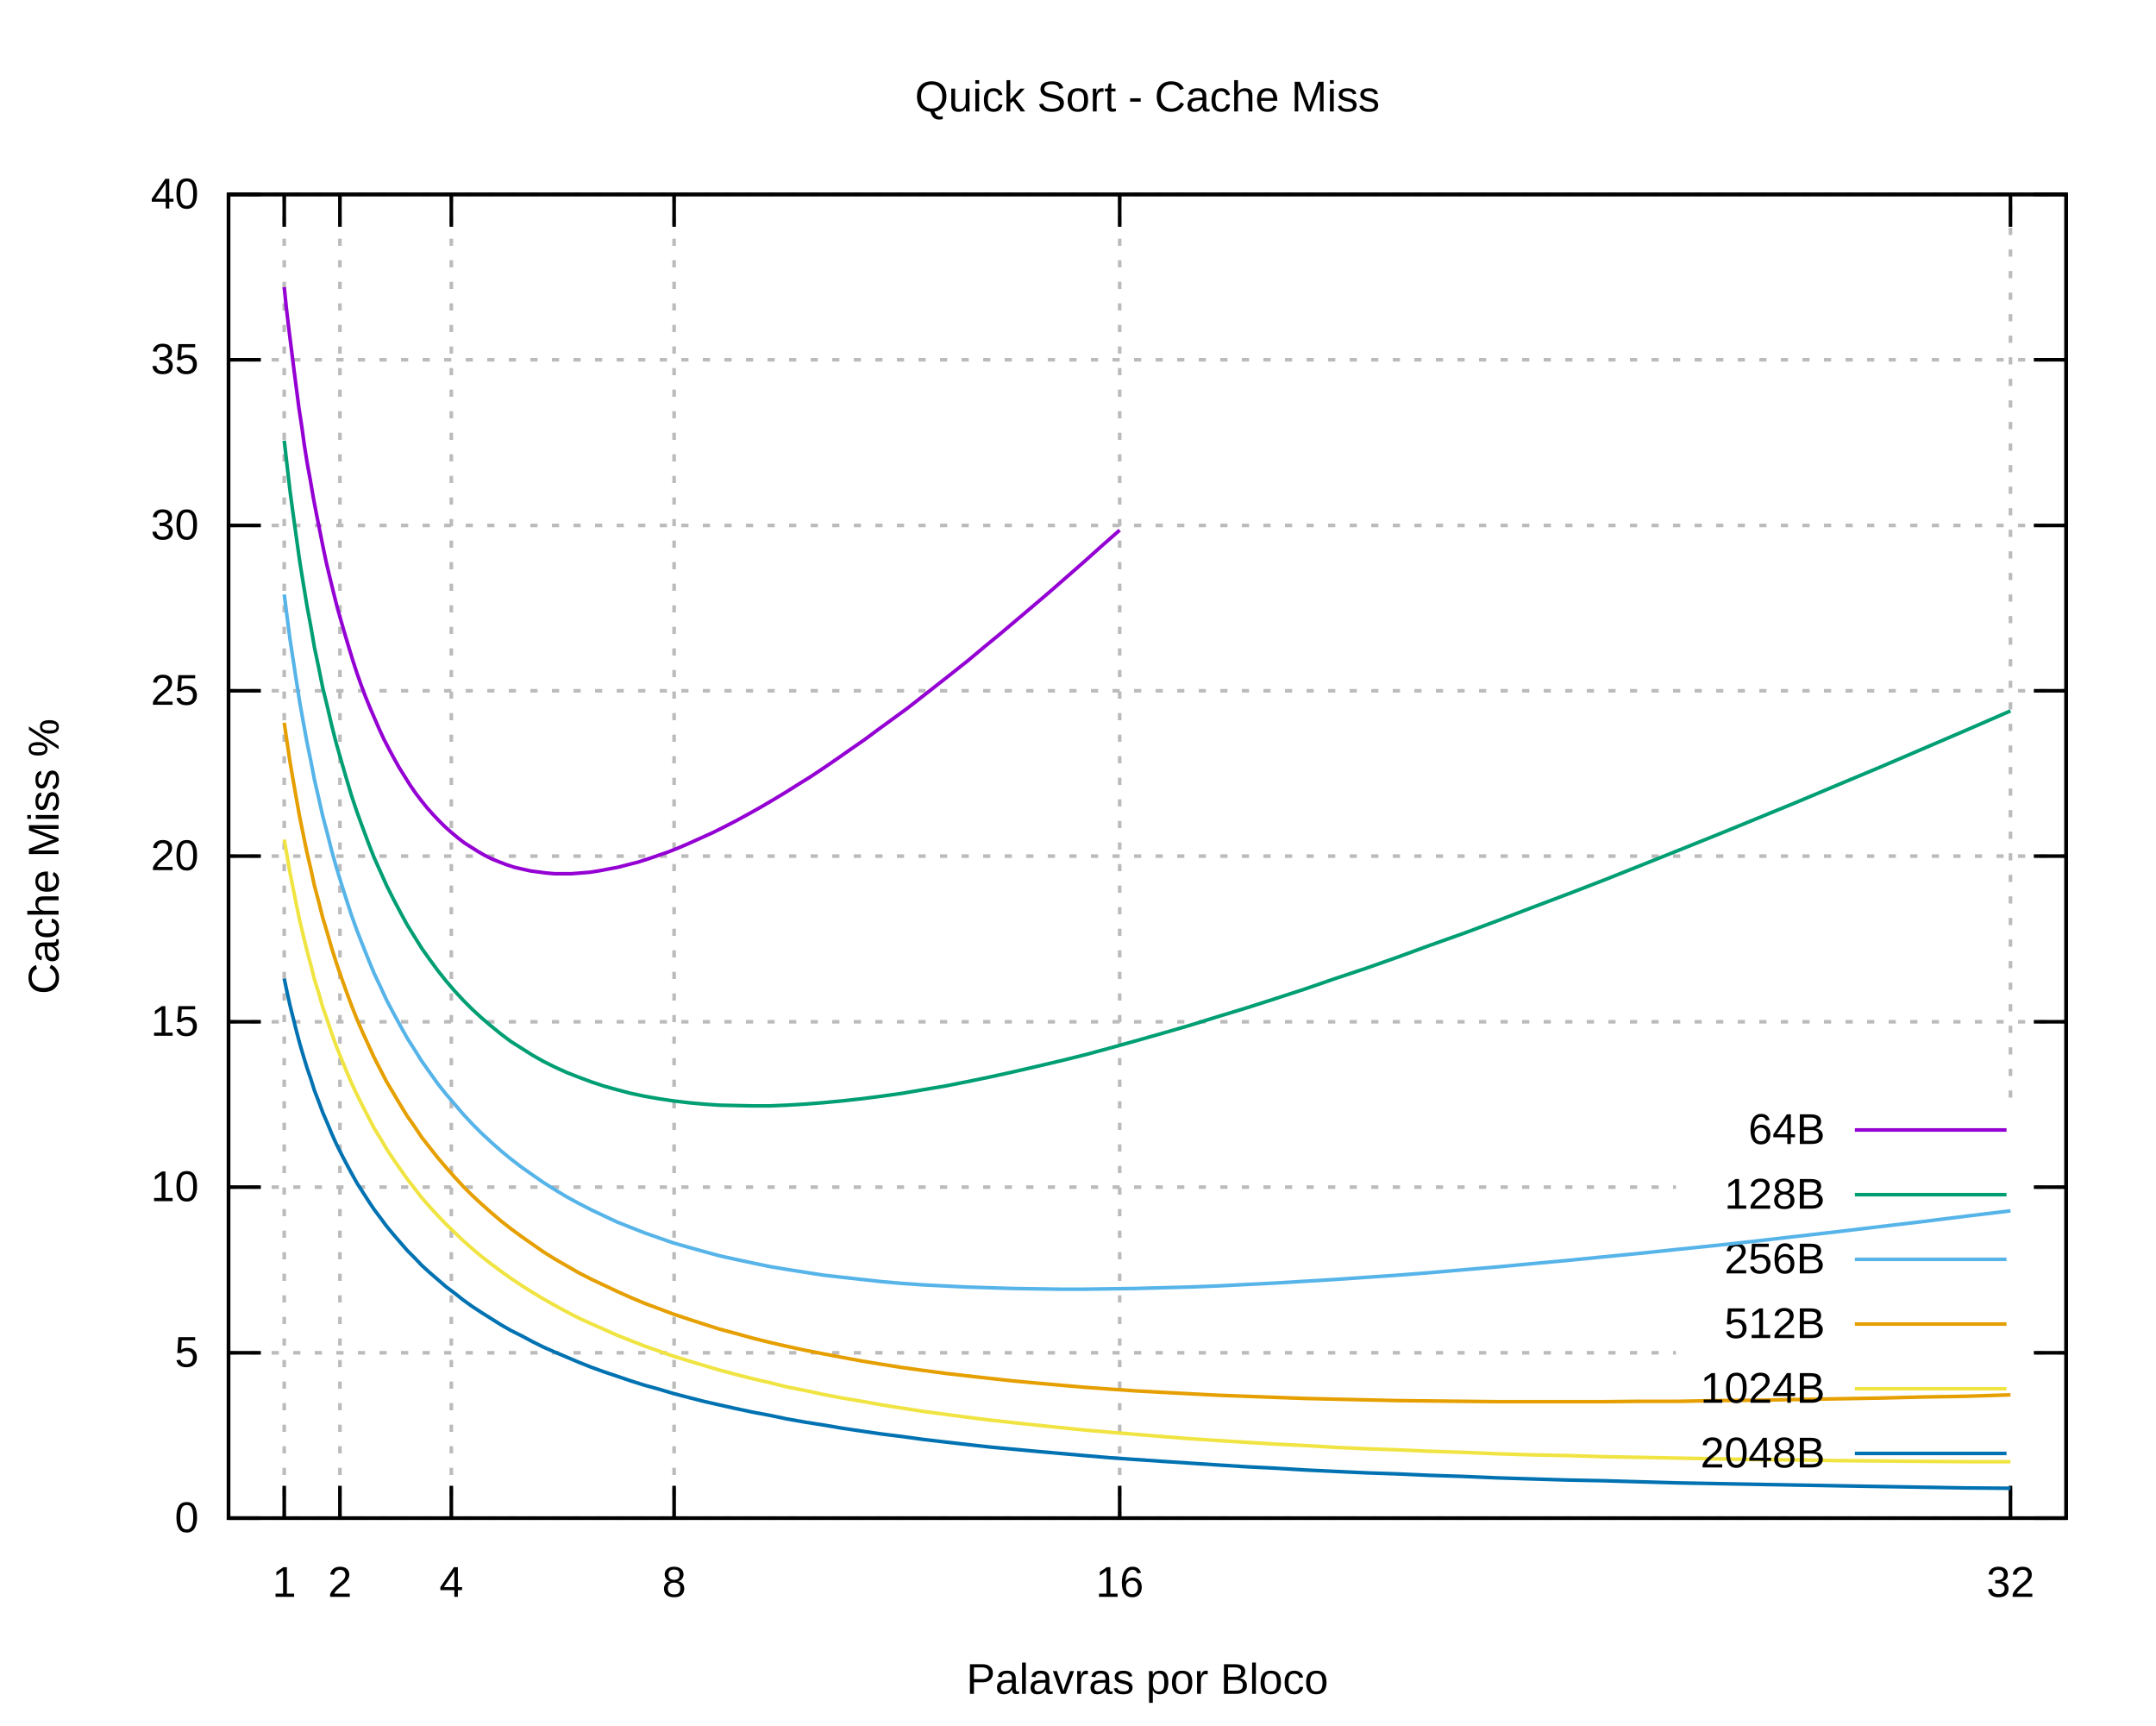
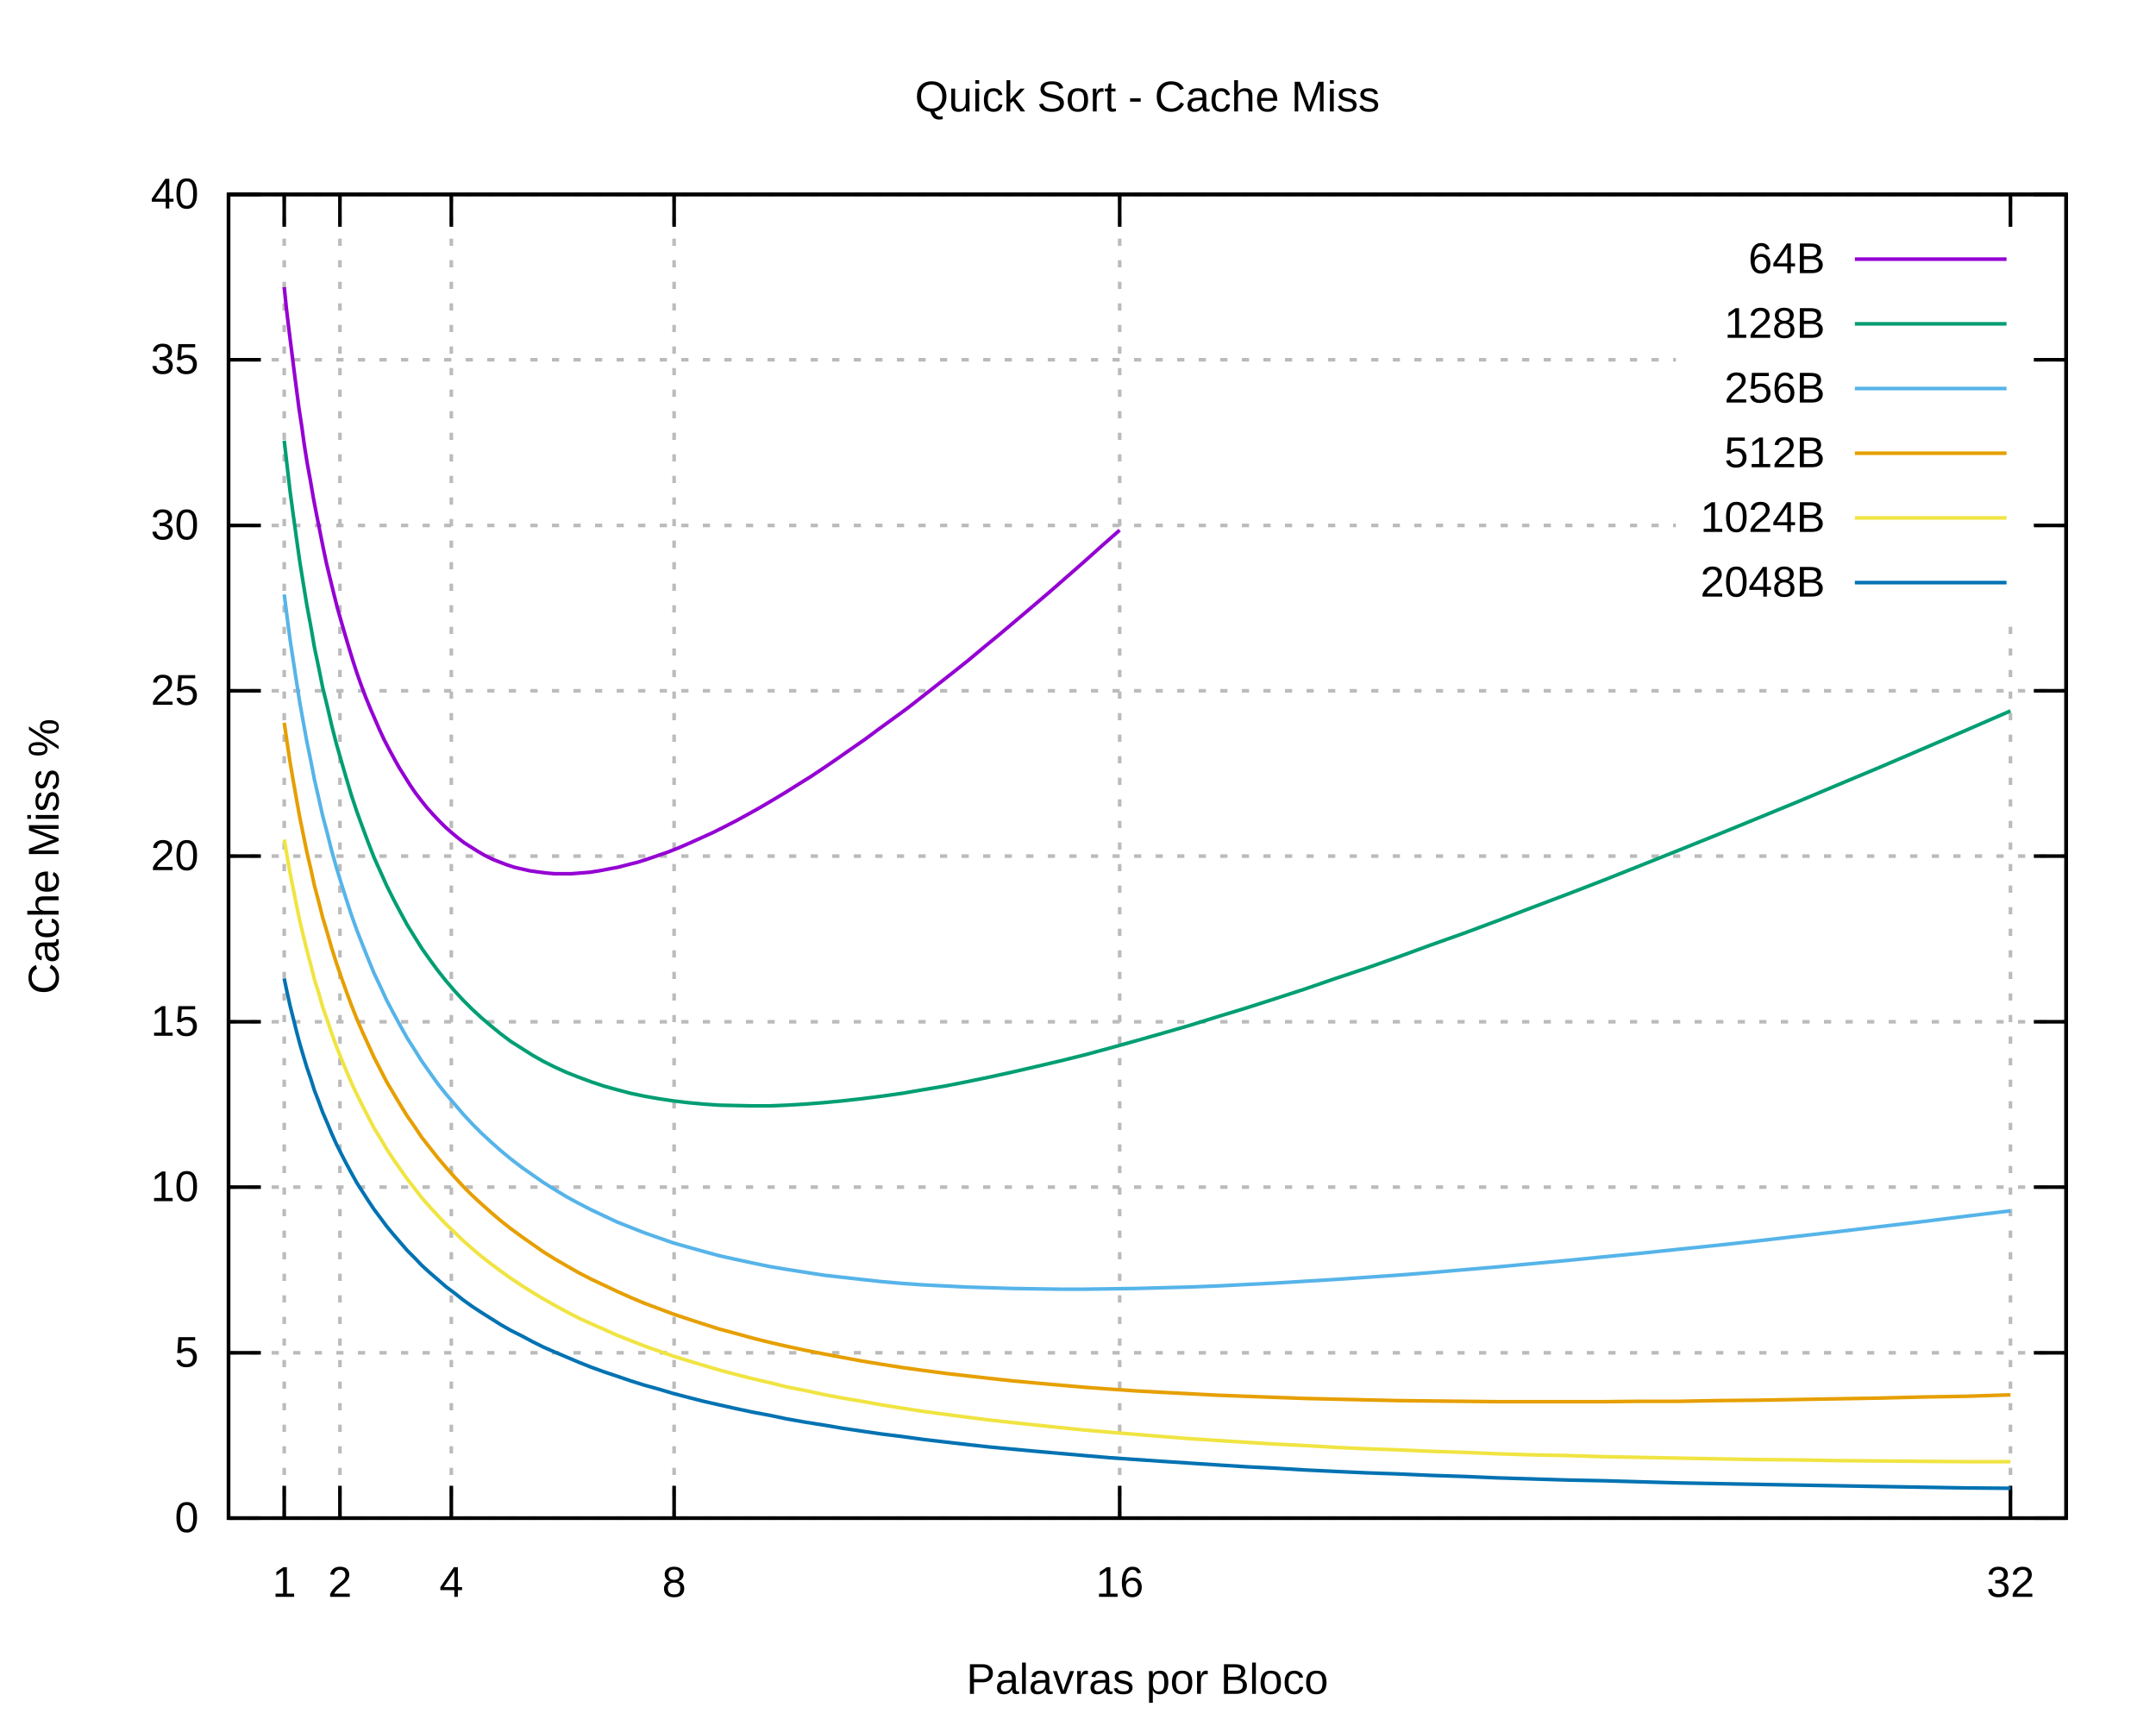
<svg xmlns="http://www.w3.org/2000/svg" xmlns:xlink="http://www.w3.org/1999/xlink" width="600" height="480" viewBox="0 0 600 480">
  <g id="gnuplot_canvas">
    <rect x="0" y="0" width="600" height="480" fill="none" />
    <defs>
      <circle id="gpDot" r="0.5" stroke-width="0.5" stroke="currentColor" />
      <path id="gpPt0" stroke-width="0.222" stroke="currentColor" d="M-1,0 h2 M0,-1 v2" />
      <path id="gpPt1" stroke-width="0.222" stroke="currentColor" d="M-1,-1 L1,1 M1,-1 L-1,1" />
      <path id="gpPt2" stroke-width="0.222" stroke="currentColor" d="M-1,0 L1,0 M0,-1 L0,1 M-1,-1 L1,1 M-1,1 L1,-1" />
      <rect id="gpPt3" stroke-width="0.222" stroke="currentColor" x="-1" y="-1" width="2" height="2" />
      <rect id="gpPt4" stroke-width="0.222" stroke="currentColor" fill="currentColor" x="-1" y="-1" width="2" height="2" />
      <circle id="gpPt5" stroke-width="0.222" stroke="currentColor" cx="0" cy="0" r="1" />
      <use xlink:href="#gpPt5" id="gpPt6" fill="currentColor" stroke="none" />
      <path id="gpPt7" stroke-width="0.222" stroke="currentColor" d="M0,-1.33 L-1.33,0.67 L1.33,0.67 z" />
      <use xlink:href="#gpPt7" id="gpPt8" fill="currentColor" stroke="none" />
      <use xlink:href="#gpPt7" id="gpPt9" stroke="currentColor" transform="rotate(180)" />
      <use xlink:href="#gpPt9" id="gpPt10" fill="currentColor" stroke="none" />
      <use xlink:href="#gpPt3" id="gpPt11" stroke="currentColor" transform="rotate(45)" />
      <use xlink:href="#gpPt11" id="gpPt12" fill="currentColor" stroke="none" />
      <path id="gpPt13" stroke-width="0.222" stroke="currentColor" d="M0,1.330 L1.265,0.411 L0.782,-1.067 L-0.782,-1.076 L-1.265,0.411 z" />
      <use xlink:href="#gpPt13" id="gpPt14" fill="currentColor" stroke="none" />
      <filter id="textbox" filterUnits="objectBoundingBox" x="0" y="0" height="1" width="1">
        <feFlood flood-color="white" flood-opacity="1" result="bgnd" />
        <feComposite in="SourceGraphic" in2="bgnd" operator="atop" />
      </filter>
      <filter id="greybox" filterUnits="objectBoundingBox" x="0" y="0" height="1" width="1">
        <feFlood flood-color="lightgrey" flood-opacity="1" result="grey" />
        <feComposite in="SourceGraphic" in2="grey" operator="atop" />
      </filter>
    </defs>
    <g fill="none" color="white" stroke="black" stroke-width="1.00" stroke-linecap="butt" stroke-linejoin="miter">
</g>
    <g fill="none" color="black" stroke="currentColor" stroke-width="1.00" stroke-linecap="butt" stroke-linejoin="miter">
</g>
    <g fill="none" color="gray" stroke="currentColor" stroke-width="1.00" stroke-linecap="butt" stroke-linejoin="miter">
      <path stroke="rgb(187, 187, 187)" stroke-dasharray="2,4" class="gridline" d="M63.6,422.4 L575.0,422.4  " />
    </g>
    <g fill="none" color="black" stroke="currentColor" stroke-width="1.00" stroke-linecap="butt" stroke-linejoin="miter">
      <path stroke="black" d="M63.6,422.4 L72.6,422.4 M575.0,422.4 L566.0,422.4  " />
      <g transform="translate(55.3,426.3)" stroke="none" fill="black" font-family="Arial" font-size="12.00" text-anchor="end">
        <text>
          <tspan font-family="Arial"> 0</tspan>
        </text>
      </g>
    </g>
    <g fill="none" color="black" stroke="currentColor" stroke-width="1.00" stroke-linecap="butt" stroke-linejoin="miter">
</g>
    <g fill="none" color="gray" stroke="currentColor" stroke-width="1.00" stroke-linecap="butt" stroke-linejoin="miter">
-       <path stroke="rgb(187, 187, 187)" stroke-dasharray="2,4" class="gridline" d="M63.6,376.4 L466.4,376.4 M566.7,376.4 L575.0,376.4  " />
+       <path stroke="rgb(187, 187, 187)" stroke-dasharray="2,4" class="gridline" d="M63.6,376.4 L575.0,376.4  " />
    </g>
    <g fill="none" color="black" stroke="currentColor" stroke-width="1.00" stroke-linecap="butt" stroke-linejoin="miter">
      <path stroke="black" d="M63.6,376.4 L72.6,376.4 M575.0,376.4 L566.0,376.4  " />
      <g transform="translate(55.3,380.3)" stroke="none" fill="black" font-family="Arial" font-size="12.00" text-anchor="end">
        <text>
          <tspan font-family="Arial"> 5</tspan>
        </text>
      </g>
    </g>
    <g fill="none" color="black" stroke="currentColor" stroke-width="1.00" stroke-linecap="butt" stroke-linejoin="miter">
</g>
    <g fill="none" color="gray" stroke="currentColor" stroke-width="1.00" stroke-linecap="butt" stroke-linejoin="miter">
-       <path stroke="rgb(187, 187, 187)" stroke-dasharray="2,4" class="gridline" d="M63.6,330.3 L466.4,330.3 M566.7,330.3 L575.0,330.3  " />
+       <path stroke="rgb(187, 187, 187)" stroke-dasharray="2,4" class="gridline" d="M63.6,330.3 L575.0,330.3  " />
    </g>
    <g fill="none" color="black" stroke="currentColor" stroke-width="1.00" stroke-linecap="butt" stroke-linejoin="miter">
      <path stroke="black" d="M63.6,330.3 L72.6,330.3 M575.0,330.3 L566.0,330.3  " />
      <g transform="translate(55.3,334.2)" stroke="none" fill="black" font-family="Arial" font-size="12.00" text-anchor="end">
        <text>
          <tspan font-family="Arial"> 10</tspan>
        </text>
      </g>
    </g>
    <g fill="none" color="black" stroke="currentColor" stroke-width="1.00" stroke-linecap="butt" stroke-linejoin="miter">
</g>
    <g fill="none" color="gray" stroke="currentColor" stroke-width="1.00" stroke-linecap="butt" stroke-linejoin="miter">
      <path stroke="rgb(187, 187, 187)" stroke-dasharray="2,4" class="gridline" d="M63.6,284.3 L575.0,284.3  " />
    </g>
    <g fill="none" color="black" stroke="currentColor" stroke-width="1.00" stroke-linecap="butt" stroke-linejoin="miter">
      <path stroke="black" d="M63.6,284.3 L72.6,284.3 M575.0,284.3 L566.0,284.3  " />
      <g transform="translate(55.3,288.2)" stroke="none" fill="black" font-family="Arial" font-size="12.00" text-anchor="end">
        <text>
          <tspan font-family="Arial"> 15</tspan>
        </text>
      </g>
    </g>
    <g fill="none" color="black" stroke="currentColor" stroke-width="1.00" stroke-linecap="butt" stroke-linejoin="miter">
</g>
    <g fill="none" color="gray" stroke="currentColor" stroke-width="1.00" stroke-linecap="butt" stroke-linejoin="miter">
      <path stroke="rgb(187, 187, 187)" stroke-dasharray="2,4" class="gridline" d="M63.6,238.2 L575.0,238.2  " />
    </g>
    <g fill="none" color="black" stroke="currentColor" stroke-width="1.00" stroke-linecap="butt" stroke-linejoin="miter">
      <path stroke="black" d="M63.6,238.2 L72.6,238.2 M575.0,238.2 L566.0,238.2  " />
      <g transform="translate(55.3,242.1)" stroke="none" fill="black" font-family="Arial" font-size="12.00" text-anchor="end">
        <text>
          <tspan font-family="Arial"> 20</tspan>
        </text>
      </g>
    </g>
    <g fill="none" color="black" stroke="currentColor" stroke-width="1.00" stroke-linecap="butt" stroke-linejoin="miter">
</g>
    <g fill="none" color="gray" stroke="currentColor" stroke-width="1.00" stroke-linecap="butt" stroke-linejoin="miter">
      <path stroke="rgb(187, 187, 187)" stroke-dasharray="2,4" class="gridline" d="M63.6,192.2 L575.0,192.2  " />
    </g>
    <g fill="none" color="black" stroke="currentColor" stroke-width="1.00" stroke-linecap="butt" stroke-linejoin="miter">
      <path stroke="black" d="M63.6,192.2 L72.6,192.2 M575.0,192.2 L566.0,192.2  " />
      <g transform="translate(55.3,196.1)" stroke="none" fill="black" font-family="Arial" font-size="12.00" text-anchor="end">
        <text>
          <tspan font-family="Arial"> 25</tspan>
        </text>
      </g>
    </g>
    <g fill="none" color="black" stroke="currentColor" stroke-width="1.00" stroke-linecap="butt" stroke-linejoin="miter">
</g>
    <g fill="none" color="gray" stroke="currentColor" stroke-width="1.00" stroke-linecap="butt" stroke-linejoin="miter">
-       <path stroke="rgb(187, 187, 187)" stroke-dasharray="2,4" class="gridline" d="M63.6,146.2 L575.0,146.2  " />
+       <path stroke="rgb(187, 187, 187)" stroke-dasharray="2,4" class="gridline" d="M63.6,146.2 L466.4,146.2 M566.7,146.2 L575.0,146.2  " />
    </g>
    <g fill="none" color="black" stroke="currentColor" stroke-width="1.00" stroke-linecap="butt" stroke-linejoin="miter">
      <path stroke="black" d="M63.6,146.2 L72.6,146.2 M575.0,146.2 L566.0,146.2  " />
      <g transform="translate(55.3,150.1)" stroke="none" fill="black" font-family="Arial" font-size="12.00" text-anchor="end">
        <text>
          <tspan font-family="Arial"> 30</tspan>
        </text>
      </g>
    </g>
    <g fill="none" color="black" stroke="currentColor" stroke-width="1.00" stroke-linecap="butt" stroke-linejoin="miter">
</g>
    <g fill="none" color="gray" stroke="currentColor" stroke-width="1.00" stroke-linecap="butt" stroke-linejoin="miter">
-       <path stroke="rgb(187, 187, 187)" stroke-dasharray="2,4" class="gridline" d="M63.6,100.1 L575.0,100.1  " />
+       <path stroke="rgb(187, 187, 187)" stroke-dasharray="2,4" class="gridline" d="M63.6,100.1 L466.4,100.1 M566.7,100.1 L575.0,100.1  " />
    </g>
    <g fill="none" color="black" stroke="currentColor" stroke-width="1.00" stroke-linecap="butt" stroke-linejoin="miter">
      <path stroke="black" d="M63.6,100.1 L72.6,100.1 M575.0,100.1 L566.0,100.1  " />
      <g transform="translate(55.3,104.0)" stroke="none" fill="black" font-family="Arial" font-size="12.00" text-anchor="end">
        <text>
          <tspan font-family="Arial"> 35</tspan>
        </text>
      </g>
    </g>
    <g fill="none" color="black" stroke="currentColor" stroke-width="1.00" stroke-linecap="butt" stroke-linejoin="miter">
</g>
    <g fill="none" color="gray" stroke="currentColor" stroke-width="1.00" stroke-linecap="butt" stroke-linejoin="miter">
      <path stroke="rgb(187, 187, 187)" stroke-dasharray="2,4" class="gridline" d="M63.6,54.1 L575.0,54.1  " />
    </g>
    <g fill="none" color="black" stroke="currentColor" stroke-width="1.00" stroke-linecap="butt" stroke-linejoin="miter">
      <path stroke="black" d="M63.6,54.1 L72.6,54.1 M575.0,54.1 L566.0,54.1  " />
      <g transform="translate(55.3,58.0)" stroke="none" fill="black" font-family="Arial" font-size="12.00" text-anchor="end">
        <text>
          <tspan font-family="Arial"> 40</tspan>
        </text>
      </g>
    </g>
    <g fill="none" color="black" stroke="currentColor" stroke-width="1.00" stroke-linecap="butt" stroke-linejoin="miter">
</g>
    <g fill="none" color="gray" stroke="currentColor" stroke-width="1.00" stroke-linecap="butt" stroke-linejoin="miter">
      <path stroke="rgb(187, 187, 187)" stroke-dasharray="2,4" class="gridline" d="M79.1,422.4 L79.1,54.1  " />
    </g>
    <g fill="none" color="black" stroke="currentColor" stroke-width="1.00" stroke-linecap="butt" stroke-linejoin="miter">
      <path stroke="black" d="M79.1,422.4 L79.1,413.4 M79.1,54.1 L79.1,63.1  " />
      <g transform="translate(79.1,444.3)" stroke="none" fill="black" font-family="Arial" font-size="12.00" text-anchor="middle">
        <text>
          <tspan font-family="Arial">1</tspan>
        </text>
      </g>
    </g>
    <g fill="none" color="black" stroke="currentColor" stroke-width="1.00" stroke-linecap="butt" stroke-linejoin="miter">
</g>
    <g fill="none" color="gray" stroke="currentColor" stroke-width="1.00" stroke-linecap="butt" stroke-linejoin="miter">
      <path stroke="rgb(187, 187, 187)" stroke-dasharray="2,4" class="gridline" d="M94.6,422.4 L94.6,54.1  " />
    </g>
    <g fill="none" color="black" stroke="currentColor" stroke-width="1.00" stroke-linecap="butt" stroke-linejoin="miter">
      <path stroke="black" d="M94.6,422.4 L94.6,413.4 M94.6,54.1 L94.6,63.1  " />
      <g transform="translate(94.6,444.3)" stroke="none" fill="black" font-family="Arial" font-size="12.00" text-anchor="middle">
        <text>
          <tspan font-family="Arial">2</tspan>
        </text>
      </g>
    </g>
    <g fill="none" color="black" stroke="currentColor" stroke-width="1.00" stroke-linecap="butt" stroke-linejoin="miter">
</g>
    <g fill="none" color="gray" stroke="currentColor" stroke-width="1.00" stroke-linecap="butt" stroke-linejoin="miter">
      <path stroke="rgb(187, 187, 187)" stroke-dasharray="2,4" class="gridline" d="M125.6,422.4 L125.6,54.1  " />
    </g>
    <g fill="none" color="black" stroke="currentColor" stroke-width="1.00" stroke-linecap="butt" stroke-linejoin="miter">
      <path stroke="black" d="M125.6,422.4 L125.6,413.4 M125.6,54.1 L125.6,63.1  " />
      <g transform="translate(125.6,444.3)" stroke="none" fill="black" font-family="Arial" font-size="12.00" text-anchor="middle">
        <text>
          <tspan font-family="Arial">4</tspan>
        </text>
      </g>
    </g>
    <g fill="none" color="black" stroke="currentColor" stroke-width="1.00" stroke-linecap="butt" stroke-linejoin="miter">
</g>
    <g fill="none" color="gray" stroke="currentColor" stroke-width="1.00" stroke-linecap="butt" stroke-linejoin="miter">
      <path stroke="rgb(187, 187, 187)" stroke-dasharray="2,4" class="gridline" d="M187.6,422.4 L187.6,54.1  " />
    </g>
    <g fill="none" color="black" stroke="currentColor" stroke-width="1.00" stroke-linecap="butt" stroke-linejoin="miter">
      <path stroke="black" d="M187.6,422.4 L187.6,413.4 M187.6,54.1 L187.6,63.1  " />
      <g transform="translate(187.6,444.3)" stroke="none" fill="black" font-family="Arial" font-size="12.00" text-anchor="middle">
        <text>
          <tspan font-family="Arial">8</tspan>
        </text>
      </g>
    </g>
    <g fill="none" color="black" stroke="currentColor" stroke-width="1.00" stroke-linecap="butt" stroke-linejoin="miter">
</g>
    <g fill="none" color="gray" stroke="currentColor" stroke-width="1.00" stroke-linecap="butt" stroke-linejoin="miter">
      <path stroke="rgb(187, 187, 187)" stroke-dasharray="2,4" class="gridline" d="M311.6,422.4 L311.6,54.1  " />
    </g>
    <g fill="none" color="black" stroke="currentColor" stroke-width="1.00" stroke-linecap="butt" stroke-linejoin="miter">
      <path stroke="black" d="M311.6,422.4 L311.6,413.4 M311.6,54.1 L311.6,63.1  " />
      <g transform="translate(311.6,444.3)" stroke="none" fill="black" font-family="Arial" font-size="12.00" text-anchor="middle">
        <text>
          <tspan font-family="Arial">16</tspan>
        </text>
      </g>
    </g>
    <g fill="none" color="black" stroke="currentColor" stroke-width="1.00" stroke-linecap="butt" stroke-linejoin="miter">
</g>
    <g fill="none" color="gray" stroke="currentColor" stroke-width="1.00" stroke-linecap="butt" stroke-linejoin="miter">
-       <path stroke="rgb(187, 187, 187)" stroke-dasharray="2,4" class="gridline" d="M559.5,422.4 L559.5,413.4 M559.5,305.4 L559.5,54.1  " />
+       <path stroke="rgb(187, 187, 187)" stroke-dasharray="2,4" class="gridline" d="M559.5,422.4 L559.5,171.1 M559.5,63.1 L559.5,54.1  " />
    </g>
    <g fill="none" color="black" stroke="currentColor" stroke-width="1.00" stroke-linecap="butt" stroke-linejoin="miter">
      <path stroke="black" d="M559.5,422.4 L559.5,413.4 M559.5,54.1 L559.5,63.1  " />
      <g transform="translate(559.5,444.3)" stroke="none" fill="black" font-family="Arial" font-size="12.00" text-anchor="middle">
        <text>
          <tspan font-family="Arial">32</tspan>
        </text>
      </g>
    </g>
    <g fill="none" color="black" stroke="currentColor" stroke-width="1.00" stroke-linecap="butt" stroke-linejoin="miter">
</g>
    <g fill="none" color="black" stroke="currentColor" stroke-width="1.00" stroke-linecap="butt" stroke-linejoin="miter">
      <path stroke="black" d="M63.6,54.1 L63.6,422.4 L575.0,422.4 L575.0,54.1 L63.6,54.1 Z  " />
    </g>
    <g fill="none" color="black" stroke="currentColor" stroke-width="1.00" stroke-linecap="butt" stroke-linejoin="miter">
      <g transform="translate(16.3,238.3) rotate(270)" stroke="none" fill="black" font-family="Arial" font-size="12.00" text-anchor="middle">
        <text>
          <tspan font-family="Arial">Cache Miss %</tspan>
        </text>
      </g>
    </g>
    <g fill="none" color="black" stroke="currentColor" stroke-width="1.00" stroke-linecap="butt" stroke-linejoin="miter">
      <g transform="translate(319.3,471.3)" stroke="none" fill="black" font-family="Arial" font-size="12.00" text-anchor="middle">
        <text>
          <tspan font-family="Arial">Palavras por Bloco</tspan>
        </text>
      </g>
    </g>
    <g fill="none" color="black" stroke="currentColor" stroke-width="1.00" stroke-linecap="butt" stroke-linejoin="miter">
      <g transform="translate(319.3,31.0)" stroke="none" fill="black" font-family="Arial" font-size="12.00" text-anchor="middle">
        <text>
          <tspan font-family="Arial">Quick Sort - Cache Miss</tspan>
        </text>
      </g>
    </g>
    <g id="gnuplot_plot_1">
      <g fill="none" color="black" stroke="currentColor" stroke-width="1.00" stroke-linecap="butt" stroke-linejoin="miter">
-         <g transform="translate(507.9,318.3)" stroke="none" fill="black" font-family="Arial" font-size="12.00" text-anchor="end">
+         <g transform="translate(507.9,76.0)" stroke="none" fill="black" font-family="Arial" font-size="12.00" text-anchor="end">
          <text>
            <tspan font-family="Arial">64B</tspan>
          </text>
        </g>
      </g>
      <g fill="none" color="black" stroke="currentColor" stroke-width="1.00" stroke-linecap="butt" stroke-linejoin="miter">
-         <path stroke="rgb(148,   0, 211)" d="M516.2,314.4 L558.4,314.4 M79.1,79.9 L79.7,85.8 L80.4,91.6 L81.1,97.2 L81.8,102.8 L82.5,108.2   L83.2,113.6 L84.0,118.8 L84.7,123.9 L85.5,128.9 L86.4,133.8 L87.2,138.5 L88.1,143.2 L89.0,147.7   L89.9,152.2 L90.8,156.5 L91.8,160.7 L92.8,164.8 L93.8,168.8 L94.9,172.7 L96.0,176.5 L97.1,180.2   L98.2,183.8 L99.3,187.2 L100.5,190.6 L101.7,193.8 L103.0,197.0 L104.3,200.0 L105.6,203.0 L106.9,205.8   L108.3,208.5 L109.7,211.1 L111.1,213.6 L112.6,216.0 L114.1,218.4 L115.6,220.6 L117.2,222.7 L118.8,224.7   L120.4,226.5 L122.1,228.3 L123.8,230.0 L125.6,231.6 L127.4,233.1 L129.2,234.5 L131.1,235.7 L133.0,236.9   L134.9,238.0 L136.9,239.0 L138.9,239.8 L141.0,240.6 L143.1,241.3 L145.3,241.8 L147.5,242.3 L149.7,242.6   L152.0,242.9 L154.3,243.1 L156.7,243.1 L159.1,243.1 L161.6,242.9 L164.1,242.7 L166.7,242.3 L169.3,241.8   L172.0,241.3 L174.7,240.6 L177.5,239.9 L180.3,239.0 L183.2,238.0 L186.1,237.0 L189.1,235.8 L192.1,234.5   L195.2,233.1 L198.3,231.7 L201.5,230.1 L204.8,228.4 L208.1,226.6 L211.5,224.7 L214.9,222.7 L218.4,220.6   L221.9,218.4 L225.6,216.1 L229.2,213.7 L233.0,211.1 L236.7,208.5 L240.6,205.8 L244.5,202.9 L248.5,200.0   L252.6,197.0 L256.7,193.8 L260.9,190.5 L265.1,187.2 L269.5,183.7 L273.8,180.1 L278.3,176.4 L282.8,172.6   L287.4,168.7 L292.1,164.7 L296.9,160.5 L301.7,156.3 L306.6,151.9 L311.6,147.5  " />
+         <path stroke="rgb(148,   0, 211)" d="M516.2,72.1 L558.4,72.1 M79.1,79.9 L79.7,85.8 L80.4,91.6 L81.1,97.2 L81.8,102.8 L82.5,108.2   L83.2,113.6 L84.0,118.8 L84.7,123.9 L85.5,128.9 L86.4,133.8 L87.2,138.5 L88.1,143.2 L89.0,147.7   L89.9,152.2 L90.8,156.5 L91.8,160.7 L92.8,164.8 L93.8,168.8 L94.9,172.7 L96.0,176.5 L97.1,180.2   L98.2,183.8 L99.3,187.2 L100.5,190.6 L101.7,193.8 L103.0,197.0 L104.3,200.0 L105.6,203.0 L106.9,205.8   L108.3,208.5 L109.7,211.1 L111.1,213.6 L112.6,216.0 L114.1,218.4 L115.6,220.6 L117.2,222.7 L118.8,224.7   L120.4,226.5 L122.1,228.3 L123.8,230.0 L125.6,231.6 L127.4,233.1 L129.2,234.5 L131.1,235.7 L133.0,236.9   L134.9,238.0 L136.9,239.0 L138.9,239.8 L141.0,240.6 L143.1,241.3 L145.3,241.8 L147.5,242.3 L149.7,242.6   L152.0,242.9 L154.3,243.1 L156.7,243.1 L159.1,243.1 L161.6,242.9 L164.1,242.7 L166.7,242.3 L169.3,241.8   L172.0,241.3 L174.7,240.6 L177.5,239.9 L180.3,239.0 L183.2,238.0 L186.1,237.0 L189.1,235.8 L192.1,234.5   L195.2,233.1 L198.3,231.7 L201.5,230.1 L204.8,228.4 L208.1,226.6 L211.5,224.7 L214.9,222.7 L218.4,220.6   L221.9,218.4 L225.6,216.1 L229.2,213.7 L233.0,211.1 L236.7,208.5 L240.6,205.8 L244.5,202.9 L248.5,200.0   L252.6,197.0 L256.7,193.8 L260.9,190.5 L265.1,187.2 L269.5,183.7 L273.8,180.1 L278.3,176.4 L282.8,172.6   L287.4,168.7 L292.1,164.7 L296.9,160.5 L301.7,156.3 L306.6,151.9 L311.6,147.5  " />
      </g>
    </g>
    <g id="gnuplot_plot_2">
      <g fill="none" color="black" stroke="currentColor" stroke-width="1.00" stroke-linecap="butt" stroke-linejoin="miter">
-         <g transform="translate(507.9,336.3)" stroke="none" fill="black" font-family="Arial" font-size="12.00" text-anchor="end">
+         <g transform="translate(507.9,94.0)" stroke="none" fill="black" font-family="Arial" font-size="12.00" text-anchor="end">
          <text>
            <tspan font-family="Arial">128B</tspan>
          </text>
        </g>
      </g>
      <g fill="none" color="black" stroke="currentColor" stroke-width="1.00" stroke-linecap="butt" stroke-linejoin="miter">
-         <path stroke="rgb(  0, 158, 115)" d="M516.2,332.4 L558.4,332.4 M79.1,122.6 L79.9,129.6 L80.7,136.5 L81.6,143.2 L82.5,149.7 L83.4,156.1   L84.4,162.3 L85.4,168.4 L86.5,174.3 L87.5,180.1 L88.7,185.8 L89.8,191.3 L91.1,196.6 L92.3,201.8   L93.6,206.9 L95.0,211.8 L96.4,216.6 L97.8,221.3 L99.3,225.8 L100.9,230.2 L102.5,234.5 L104.1,238.6   L105.9,242.6 L107.6,246.4 L109.5,250.2 L111.4,253.8 L113.3,257.3 L115.4,260.7 L117.4,263.9 L119.6,267.0   L121.8,270.0 L124.1,272.9 L126.5,275.7 L128.9,278.3 L131.4,280.8 L134.0,283.2 L136.7,285.5 L139.4,287.7   L142.2,289.8 L145.2,291.7 L148.2,293.6 L151.2,295.3 L154.4,296.9 L157.7,298.4 L161.0,299.7 L164.5,301.0   L168.1,302.2 L171.7,303.2 L175.5,304.2 L179.3,305.0 L183.3,305.7 L187.3,306.3 L191.5,306.8 L195.8,307.2   L200.2,307.5 L204.7,307.6 L209.4,307.7 L214.2,307.7 L219.0,307.5 L224.1,307.2 L229.2,306.8 L234.5,306.3   L239.9,305.7 L245.4,305.0 L251.1,304.2 L256.9,303.2 L262.9,302.2 L269.0,301.0 L275.3,299.7 L281.7,298.3   L288.2,296.8 L295.0,295.2 L301.9,293.5 L308.9,291.6 L316.1,289.6 L323.5,287.5 L331.1,285.3 L338.8,282.9   L346.7,280.5 L354.8,277.9 L363.1,275.2 L371.5,272.3 L380.2,269.4 L389.0,266.3 L398.0,263.0 L407.3,259.7   L416.7,256.2 L426.4,252.5 L436.2,248.8 L446.3,244.9 L456.6,240.8 L467.1,236.6 L477.8,232.3 L488.8,227.8   L500.0,223.2 L511.4,218.4 L523.1,213.5 L535.0,208.4 L547.1,203.2 L559.5,197.8  " />
+         <path stroke="rgb(  0, 158, 115)" d="M516.2,90.1 L558.4,90.1 M79.1,122.6 L79.9,129.6 L80.7,136.5 L81.6,143.2 L82.5,149.7 L83.4,156.1   L84.4,162.3 L85.4,168.4 L86.5,174.3 L87.5,180.1 L88.7,185.8 L89.8,191.3 L91.1,196.6 L92.3,201.8   L93.6,206.9 L95.0,211.8 L96.4,216.6 L97.8,221.3 L99.3,225.8 L100.9,230.2 L102.5,234.5 L104.1,238.6   L105.9,242.6 L107.6,246.4 L109.5,250.2 L111.4,253.8 L113.3,257.3 L115.4,260.7 L117.4,263.9 L119.6,267.0   L121.8,270.0 L124.1,272.9 L126.5,275.7 L128.9,278.3 L131.4,280.8 L134.0,283.2 L136.7,285.5 L139.4,287.7   L142.2,289.8 L145.2,291.7 L148.2,293.6 L151.2,295.3 L154.4,296.9 L157.7,298.4 L161.0,299.7 L164.5,301.0   L168.1,302.2 L171.7,303.2 L175.5,304.2 L179.3,305.0 L183.3,305.7 L187.3,306.3 L191.5,306.8 L195.8,307.2   L200.2,307.5 L204.7,307.6 L209.4,307.7 L214.2,307.7 L219.0,307.5 L224.1,307.2 L229.2,306.8 L234.5,306.3   L239.9,305.7 L245.4,305.0 L251.1,304.2 L256.9,303.2 L262.9,302.2 L269.0,301.0 L275.3,299.7 L281.7,298.3   L288.2,296.8 L295.0,295.2 L301.9,293.5 L308.9,291.6 L316.1,289.6 L323.5,287.5 L331.1,285.3 L338.8,282.9   L346.7,280.5 L354.8,277.9 L363.1,275.2 L371.5,272.3 L380.2,269.4 L389.0,266.3 L398.0,263.0 L407.3,259.7   L416.7,256.2 L426.4,252.5 L436.2,248.8 L446.3,244.9 L456.6,240.8 L467.1,236.6 L477.8,232.3 L488.8,227.8   L500.0,223.2 L511.4,218.4 L523.1,213.5 L535.0,208.4 L547.1,203.2 L559.5,197.8  " />
      </g>
    </g>
    <g id="gnuplot_plot_3">
      <g fill="none" color="black" stroke="currentColor" stroke-width="1.00" stroke-linecap="butt" stroke-linejoin="miter">
-         <g transform="translate(507.9,354.3)" stroke="none" fill="black" font-family="Arial" font-size="12.00" text-anchor="end">
+         <g transform="translate(507.9,112.0)" stroke="none" fill="black" font-family="Arial" font-size="12.00" text-anchor="end">
          <text>
            <tspan font-family="Arial">256B</tspan>
          </text>
        </g>
      </g>
      <g fill="none" color="black" stroke="currentColor" stroke-width="1.00" stroke-linecap="butt" stroke-linejoin="miter">
-         <path stroke="rgb( 86, 180, 233)" d="M516.2,350.4 L558.4,350.4 M79.1,165.4 L79.9,171.7 L80.7,177.8 L81.6,183.7 L82.5,189.6 L83.4,195.3   L84.4,200.9 L85.4,206.4 L86.5,211.7 L87.5,216.9 L88.7,222.1 L89.8,227.0 L91.1,231.9 L92.3,236.7   L93.6,241.3 L95.0,245.9 L96.4,250.3 L97.8,254.6 L99.3,258.8 L100.9,262.9 L102.5,266.9 L104.1,270.8   L105.9,274.6 L107.6,278.3 L109.5,281.9 L111.4,285.4 L113.3,288.8 L115.4,292.1 L117.4,295.3 L119.6,298.4   L121.8,301.5 L124.1,304.4 L126.5,307.2 L128.9,310.0 L131.4,312.7 L134.0,315.3 L136.7,317.8 L139.4,320.2   L142.2,322.5 L145.2,324.8 L148.2,326.9 L151.2,329.0 L154.4,331.0 L157.7,333.0 L161.0,334.8 L164.5,336.6   L168.1,338.3 L171.7,340.0 L175.5,341.5 L179.3,343.0 L183.3,344.4 L187.3,345.8 L191.5,347.0 L195.8,348.2   L200.2,349.4 L204.7,350.4 L209.4,351.4 L214.2,352.4 L219.0,353.2 L224.1,354.0 L229.2,354.8 L234.5,355.4   L239.9,356.0 L245.4,356.6 L251.1,357.1 L256.9,357.5 L262.9,357.8 L269.0,358.1 L275.3,358.3 L281.7,358.5   L288.2,358.6 L295.0,358.7 L301.9,358.7 L308.9,358.6 L316.1,358.5 L323.5,358.3 L331.1,358.1 L338.8,357.8   L346.7,357.4 L354.8,357.0 L363.1,356.5 L371.5,356.0 L380.2,355.4 L389.0,354.8 L398.0,354.1 L407.3,353.3   L416.7,352.5 L426.4,351.6 L436.2,350.7 L446.3,349.7 L456.6,348.7 L467.1,347.6 L477.8,346.5 L488.8,345.3   L500.0,344.0 L511.4,342.7 L523.1,341.3 L535.0,339.9 L547.1,338.4 L559.5,336.9  " />
+         <path stroke="rgb( 86, 180, 233)" d="M516.2,108.1 L558.4,108.1 M79.1,165.4 L79.9,171.7 L80.7,177.8 L81.6,183.7 L82.5,189.6 L83.4,195.3   L84.4,200.9 L85.4,206.4 L86.5,211.7 L87.5,216.9 L88.7,222.1 L89.8,227.0 L91.1,231.9 L92.3,236.7   L93.6,241.3 L95.0,245.9 L96.4,250.3 L97.8,254.6 L99.3,258.8 L100.9,262.9 L102.5,266.9 L104.1,270.8   L105.9,274.6 L107.6,278.3 L109.5,281.9 L111.4,285.4 L113.3,288.8 L115.4,292.1 L117.4,295.3 L119.6,298.4   L121.8,301.5 L124.1,304.4 L126.5,307.2 L128.9,310.0 L131.4,312.7 L134.0,315.3 L136.7,317.8 L139.4,320.2   L142.2,322.5 L145.2,324.8 L148.2,326.9 L151.2,329.0 L154.4,331.0 L157.7,333.0 L161.0,334.8 L164.5,336.6   L168.1,338.3 L171.7,340.0 L175.5,341.5 L179.3,343.0 L183.3,344.4 L187.3,345.8 L191.5,347.0 L195.8,348.2   L200.2,349.4 L204.7,350.4 L209.4,351.4 L214.2,352.4 L219.0,353.2 L224.1,354.0 L229.2,354.8 L234.5,355.4   L239.9,356.0 L245.4,356.6 L251.1,357.1 L256.9,357.5 L262.9,357.8 L269.0,358.1 L275.3,358.3 L281.7,358.5   L288.2,358.6 L295.0,358.7 L301.9,358.7 L308.9,358.6 L316.1,358.5 L323.5,358.3 L331.1,358.1 L338.8,357.8   L346.7,357.4 L354.8,357.0 L363.1,356.5 L371.5,356.0 L380.2,355.4 L389.0,354.8 L398.0,354.1 L407.3,353.3   L416.7,352.5 L426.4,351.6 L436.2,350.7 L446.3,349.7 L456.6,348.7 L467.1,347.6 L477.8,346.5 L488.8,345.3   L500.0,344.0 L511.4,342.7 L523.1,341.3 L535.0,339.9 L547.1,338.4 L559.5,336.9  " />
      </g>
    </g>
    <g id="gnuplot_plot_4">
      <g fill="none" color="black" stroke="currentColor" stroke-width="1.00" stroke-linecap="butt" stroke-linejoin="miter">
-         <g transform="translate(507.9,372.3)" stroke="none" fill="black" font-family="Arial" font-size="12.00" text-anchor="end">
+         <g transform="translate(507.9,130.0)" stroke="none" fill="black" font-family="Arial" font-size="12.00" text-anchor="end">
          <text>
            <tspan font-family="Arial">512B</tspan>
          </text>
        </g>
      </g>
      <g fill="none" color="black" stroke="currentColor" stroke-width="1.00" stroke-linecap="butt" stroke-linejoin="miter">
-         <path stroke="rgb(230, 159,   0)" d="M516.2,368.4 L558.4,368.4 M79.1,201.1 L79.9,206.6 L80.7,211.9 L81.6,217.2 L82.5,222.3 L83.4,227.3   L84.4,232.2 L85.4,237.1 L86.5,241.8 L87.5,246.4 L88.7,250.9 L89.8,255.3 L91.1,259.6 L92.3,263.8   L93.6,267.9 L95.0,272.0 L96.4,275.9 L97.8,279.7 L99.3,283.5 L100.9,287.2 L102.5,290.7 L104.1,294.2   L105.9,297.7 L107.6,301.0 L109.5,304.2 L111.4,307.4 L113.3,310.5 L115.4,313.5 L117.4,316.5 L119.6,319.3   L121.8,322.1 L124.1,324.8 L126.5,327.5 L128.9,330.1 L131.4,332.6 L134.0,335.0 L136.7,337.4 L139.4,339.7   L142.2,341.9 L145.2,344.1 L148.2,346.2 L151.2,348.3 L154.4,350.3 L157.7,352.2 L161.0,354.1 L164.5,355.9   L168.1,357.6 L171.7,359.3 L175.5,361.0 L179.3,362.6 L183.3,364.1 L187.3,365.6 L191.5,367.0 L195.8,368.4   L200.2,369.8 L204.7,371.0 L209.4,372.3 L214.2,373.5 L219.0,374.6 L224.1,375.7 L229.2,376.7 L234.5,377.7   L239.9,378.7 L245.4,379.6 L251.1,380.5 L256.9,381.3 L262.9,382.1 L269.0,382.8 L275.3,383.5 L281.7,384.2   L288.2,384.8 L295.0,385.4 L301.9,386.0 L308.9,386.5 L316.1,387.0 L323.5,387.4 L331.1,387.8 L338.8,388.2   L346.7,388.5 L354.8,388.8 L363.1,389.1 L371.5,389.3 L380.2,389.5 L389.0,389.7 L398.0,389.8 L407.3,389.9   L416.7,390.0 L426.4,390.0 L436.2,390.0 L446.3,390.0 L456.6,389.9 L467.1,389.9 L477.8,389.7 L488.8,389.6   L500.0,389.4 L511.4,389.2 L523.1,389.0 L535.0,388.7 L547.1,388.5 L559.5,388.1  " />
+         <path stroke="rgb(230, 159,   0)" d="M516.2,126.1 L558.4,126.1 M79.1,201.1 L79.9,206.6 L80.7,211.9 L81.6,217.2 L82.5,222.3 L83.4,227.3   L84.4,232.2 L85.4,237.1 L86.5,241.8 L87.5,246.4 L88.7,250.9 L89.8,255.3 L91.1,259.6 L92.3,263.8   L93.6,267.9 L95.0,272.0 L96.4,275.9 L97.8,279.7 L99.3,283.5 L100.9,287.2 L102.5,290.7 L104.1,294.2   L105.9,297.7 L107.6,301.0 L109.5,304.2 L111.4,307.4 L113.3,310.5 L115.4,313.5 L117.4,316.5 L119.6,319.3   L121.8,322.1 L124.1,324.8 L126.5,327.5 L128.9,330.1 L131.4,332.6 L134.0,335.0 L136.7,337.4 L139.4,339.7   L142.2,341.9 L145.2,344.1 L148.2,346.2 L151.2,348.3 L154.4,350.3 L157.7,352.2 L161.0,354.1 L164.5,355.9   L168.1,357.6 L171.7,359.3 L175.5,361.0 L179.3,362.6 L183.3,364.1 L187.3,365.6 L191.5,367.0 L195.8,368.4   L200.2,369.8 L204.7,371.0 L209.4,372.3 L214.2,373.5 L219.0,374.6 L224.1,375.7 L229.2,376.7 L234.5,377.7   L239.9,378.7 L245.4,379.6 L251.1,380.5 L256.9,381.3 L262.9,382.1 L269.0,382.8 L275.3,383.5 L281.7,384.2   L288.2,384.8 L295.0,385.4 L301.9,386.0 L308.9,386.5 L316.1,387.0 L323.5,387.4 L331.1,387.8 L338.8,388.2   L346.7,388.5 L354.8,388.8 L363.1,389.1 L371.5,389.3 L380.2,389.5 L389.0,389.7 L398.0,389.8 L407.3,389.9   L416.7,390.0 L426.4,390.0 L436.2,390.0 L446.3,390.0 L456.6,389.9 L467.1,389.9 L477.8,389.7 L488.8,389.6   L500.0,389.4 L511.4,389.2 L523.1,389.0 L535.0,388.7 L547.1,388.5 L559.5,388.1  " />
      </g>
    </g>
    <g id="gnuplot_plot_5">
      <g fill="none" color="black" stroke="currentColor" stroke-width="1.00" stroke-linecap="butt" stroke-linejoin="miter">
-         <g transform="translate(507.9,390.3)" stroke="none" fill="black" font-family="Arial" font-size="12.00" text-anchor="end">
+         <g transform="translate(507.9,148.0)" stroke="none" fill="black" font-family="Arial" font-size="12.00" text-anchor="end">
          <text>
            <tspan font-family="Arial">1024B</tspan>
          </text>
        </g>
      </g>
      <g fill="none" color="black" stroke="currentColor" stroke-width="1.00" stroke-linecap="butt" stroke-linejoin="miter">
-         <path stroke="rgb(240, 228,  66)" d="M516.2,386.4 L558.4,386.4 M79.1,233.6 L79.9,238.2 L80.7,242.8 L81.6,247.3 L82.5,251.8 L83.4,256.1   L84.4,260.3 L85.4,264.4 L86.5,268.5 L87.5,272.5 L88.7,276.3 L89.8,280.2 L91.1,283.9 L92.3,287.5   L93.6,291.1 L95.0,294.6 L96.4,298.0 L97.8,301.3 L99.3,304.5 L100.9,307.7 L102.5,310.8 L104.1,313.9   L105.9,316.8 L107.6,319.7 L109.5,322.6 L111.4,325.3 L113.3,328.0 L115.4,330.7 L117.4,333.3 L119.6,335.8   L121.8,338.2 L124.1,340.6 L126.5,342.9 L128.9,345.2 L131.4,347.4 L134.0,349.6 L136.7,351.7 L139.4,353.7   L142.2,355.7 L145.2,357.7 L148.2,359.6 L151.2,361.4 L154.4,363.2 L157.7,365.0 L161.0,366.7 L164.5,368.3   L168.1,369.9 L171.7,371.5 L175.5,373.0 L179.3,374.5 L183.3,375.9 L187.3,377.3 L191.5,378.6 L195.8,379.9   L200.2,381.2 L204.7,382.4 L209.4,383.6 L214.2,384.7 L219.0,385.9 L224.1,386.9 L229.2,388.0 L234.5,389.0   L239.9,389.9 L245.4,390.9 L251.1,391.8 L256.9,392.7 L262.9,393.5 L269.0,394.3 L275.3,395.1 L281.7,395.8   L288.2,396.5 L295.0,397.2 L301.9,397.9 L308.9,398.5 L316.1,399.1 L323.5,399.7 L331.1,400.3 L338.8,400.8   L346.7,401.3 L354.8,401.8 L363.1,402.2 L371.5,402.7 L380.2,403.1 L389.0,403.4 L398.0,403.8 L407.3,404.1   L416.7,404.5 L426.4,404.8 L436.2,405.0 L446.3,405.3 L456.6,405.5 L467.1,405.7 L477.8,405.9 L488.8,406.1   L500.0,406.2 L511.4,406.4 L523.1,406.5 L535.0,406.6 L547.1,406.7 L559.5,406.7  " />
+         <path stroke="rgb(240, 228,  66)" d="M516.2,144.1 L558.4,144.1 M79.1,233.6 L79.9,238.2 L80.7,242.8 L81.6,247.3 L82.5,251.8 L83.4,256.1   L84.4,260.3 L85.4,264.4 L86.5,268.5 L87.5,272.5 L88.7,276.3 L89.8,280.2 L91.1,283.9 L92.3,287.5   L93.6,291.1 L95.0,294.6 L96.4,298.0 L97.8,301.3 L99.3,304.5 L100.9,307.7 L102.5,310.8 L104.1,313.9   L105.9,316.8 L107.6,319.7 L109.5,322.6 L111.4,325.3 L113.3,328.0 L115.4,330.7 L117.4,333.3 L119.6,335.8   L121.8,338.2 L124.1,340.6 L126.5,342.9 L128.9,345.2 L131.4,347.4 L134.0,349.6 L136.7,351.7 L139.4,353.7   L142.2,355.7 L145.2,357.7 L148.2,359.6 L151.2,361.4 L154.4,363.2 L157.7,365.0 L161.0,366.7 L164.5,368.3   L168.1,369.9 L171.7,371.5 L175.5,373.0 L179.3,374.5 L183.3,375.9 L187.3,377.3 L191.5,378.6 L195.8,379.9   L200.2,381.2 L204.7,382.4 L209.4,383.6 L214.2,384.7 L219.0,385.9 L224.1,386.9 L229.2,388.0 L234.5,389.0   L239.9,389.9 L245.4,390.9 L251.1,391.8 L256.9,392.7 L262.9,393.5 L269.0,394.3 L275.3,395.1 L281.7,395.8   L288.2,396.5 L295.0,397.2 L301.9,397.9 L308.9,398.5 L316.1,399.1 L323.5,399.7 L331.1,400.3 L338.8,400.8   L346.7,401.3 L354.8,401.8 L363.1,402.2 L371.5,402.7 L380.2,403.1 L389.0,403.4 L398.0,403.8 L407.3,404.1   L416.7,404.5 L426.4,404.8 L436.2,405.0 L446.3,405.3 L456.6,405.5 L467.1,405.7 L477.8,405.9 L488.8,406.1   L500.0,406.2 L511.4,406.4 L523.1,406.5 L535.0,406.6 L547.1,406.7 L559.5,406.7  " />
      </g>
    </g>
    <g id="gnuplot_plot_6">
      <g fill="none" color="black" stroke="currentColor" stroke-width="1.00" stroke-linecap="butt" stroke-linejoin="miter">
-         <g transform="translate(507.9,408.3)" stroke="none" fill="black" font-family="Arial" font-size="12.00" text-anchor="end">
+         <g transform="translate(507.9,166.0)" stroke="none" fill="black" font-family="Arial" font-size="12.00" text-anchor="end">
          <text>
            <tspan font-family="Arial">2048B</tspan>
          </text>
        </g>
      </g>
      <g fill="none" color="black" stroke="currentColor" stroke-width="1.00" stroke-linecap="butt" stroke-linejoin="miter">
-         <path stroke="rgb(  0, 114, 178)" d="M516.2,404.4 L558.4,404.4 M79.1,272.3 L79.9,276.1 L80.7,279.7 L81.6,283.3 L82.5,286.9 L83.4,290.3   L84.4,293.7 L85.4,297.0 L86.5,300.2 L87.5,303.4 L88.7,306.5 L89.8,309.5 L91.1,312.5 L92.3,315.4   L93.6,318.3 L95.0,321.1 L96.4,323.8 L97.8,326.4 L99.3,329.1 L100.9,331.6 L102.5,334.1 L104.1,336.5   L105.9,338.9 L107.6,341.2 L109.5,343.5 L111.4,345.7 L113.3,347.9 L115.4,350.0 L117.4,352.1 L119.6,354.1   L121.8,356.0 L124.1,358.0 L126.5,359.8 L128.9,361.7 L131.4,363.5 L134.0,365.2 L136.7,366.9 L139.4,368.6   L142.2,370.2 L145.2,371.7 L148.2,373.3 L151.2,374.8 L154.4,376.2 L157.7,377.6 L161.0,379.0 L164.5,380.4   L168.1,381.7 L171.7,382.9 L175.5,384.2 L179.3,385.4 L183.3,386.5 L187.3,387.7 L191.5,388.8 L195.8,389.9   L200.2,390.9 L204.7,391.9 L209.4,392.9 L214.2,393.8 L219.0,394.8 L224.1,395.7 L229.2,396.5 L234.5,397.4   L239.9,398.2 L245.4,399.0 L251.1,399.7 L256.9,400.5 L262.9,401.2 L269.0,401.9 L275.3,402.6 L281.7,403.2   L288.2,403.8 L295.0,404.4 L301.9,405.0 L308.9,405.6 L316.1,406.1 L323.5,406.6 L331.1,407.1 L338.8,407.6   L346.7,408.1 L354.8,408.5 L363.1,409.0 L371.5,409.4 L380.2,409.8 L389.0,410.1 L398.0,410.5 L407.3,410.8   L416.7,411.2 L426.4,411.5 L436.2,411.8 L446.3,412.0 L456.6,412.3 L467.1,412.6 L477.8,412.8 L488.8,413.0   L500.0,413.2 L511.4,413.4 L523.1,413.6 L535.0,413.8 L547.1,414.0 L559.5,414.1  " />
+         <path stroke="rgb(  0, 114, 178)" d="M516.2,162.1 L558.4,162.1 M79.1,272.3 L79.9,276.1 L80.7,279.7 L81.6,283.3 L82.5,286.9 L83.4,290.3   L84.4,293.7 L85.4,297.0 L86.5,300.2 L87.5,303.4 L88.7,306.5 L89.8,309.5 L91.1,312.5 L92.3,315.4   L93.6,318.3 L95.0,321.1 L96.4,323.8 L97.8,326.4 L99.3,329.1 L100.9,331.6 L102.5,334.1 L104.1,336.5   L105.9,338.9 L107.6,341.2 L109.5,343.5 L111.4,345.7 L113.3,347.9 L115.4,350.0 L117.4,352.1 L119.6,354.1   L121.8,356.0 L124.1,358.0 L126.5,359.8 L128.9,361.7 L131.4,363.5 L134.0,365.2 L136.7,366.9 L139.4,368.6   L142.2,370.2 L145.2,371.7 L148.2,373.3 L151.2,374.8 L154.4,376.2 L157.7,377.6 L161.0,379.0 L164.5,380.4   L168.1,381.7 L171.7,382.9 L175.5,384.2 L179.3,385.4 L183.3,386.5 L187.3,387.7 L191.5,388.8 L195.8,389.9   L200.2,390.9 L204.7,391.9 L209.4,392.9 L214.2,393.8 L219.0,394.8 L224.1,395.7 L229.2,396.5 L234.5,397.4   L239.9,398.2 L245.4,399.0 L251.1,399.7 L256.9,400.5 L262.9,401.2 L269.0,401.9 L275.3,402.6 L281.7,403.2   L288.2,403.8 L295.0,404.4 L301.9,405.0 L308.9,405.6 L316.1,406.1 L323.5,406.6 L331.1,407.1 L338.8,407.6   L346.7,408.1 L354.8,408.5 L363.1,409.0 L371.5,409.4 L380.2,409.8 L389.0,410.1 L398.0,410.5 L407.3,410.8   L416.7,411.2 L426.4,411.5 L436.2,411.8 L446.3,412.0 L456.6,412.3 L467.1,412.6 L477.8,412.8 L488.8,413.0   L500.0,413.2 L511.4,413.4 L523.1,413.6 L535.0,413.8 L547.1,414.0 L559.5,414.1  " />
      </g>
    </g>
    <g fill="none" color="white" stroke="rgb(  0, 114, 178)" stroke-width="2.00" stroke-linecap="butt" stroke-linejoin="miter">
</g>
    <g fill="none" color="black" stroke="currentColor" stroke-width="2.00" stroke-linecap="butt" stroke-linejoin="miter">
</g>
    <g fill="none" color="black" stroke="black" stroke-width="1.00" stroke-linecap="butt" stroke-linejoin="miter">
</g>
    <g fill="none" color="black" stroke="currentColor" stroke-width="1.00" stroke-linecap="butt" stroke-linejoin="miter">
      <path stroke="black" d="M63.6,54.1 L63.6,422.4 L575.0,422.4 L575.0,54.1 L63.6,54.1 Z  " />
    </g>
    <g fill="none" color="black" stroke="currentColor" stroke-width="1.00" stroke-linecap="butt" stroke-linejoin="miter">
</g>
  </g>
</svg>
